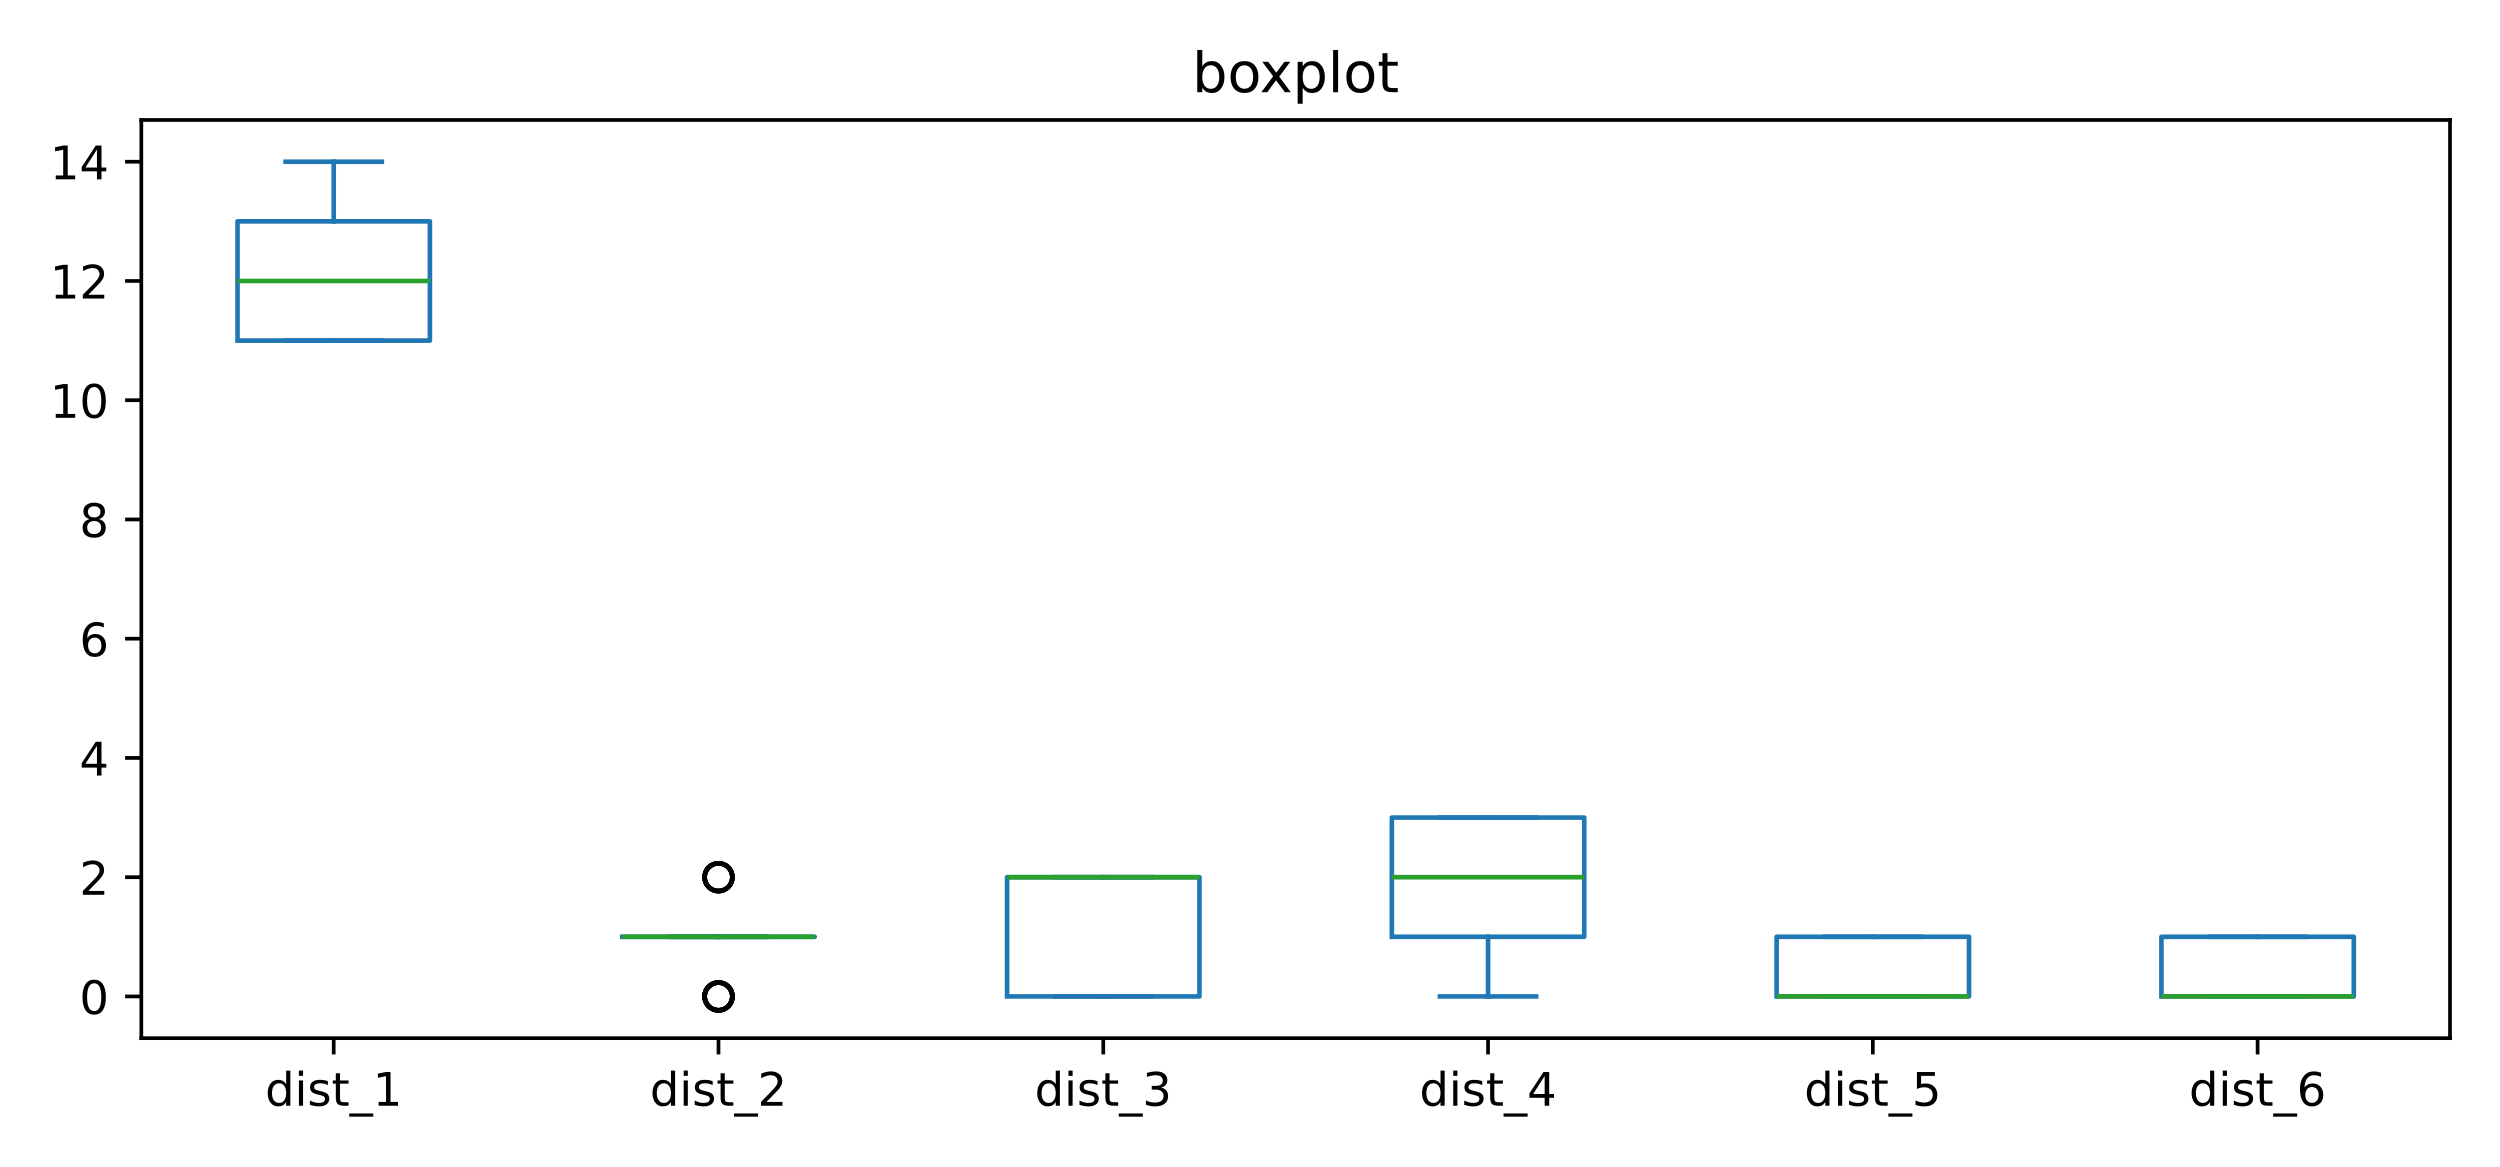
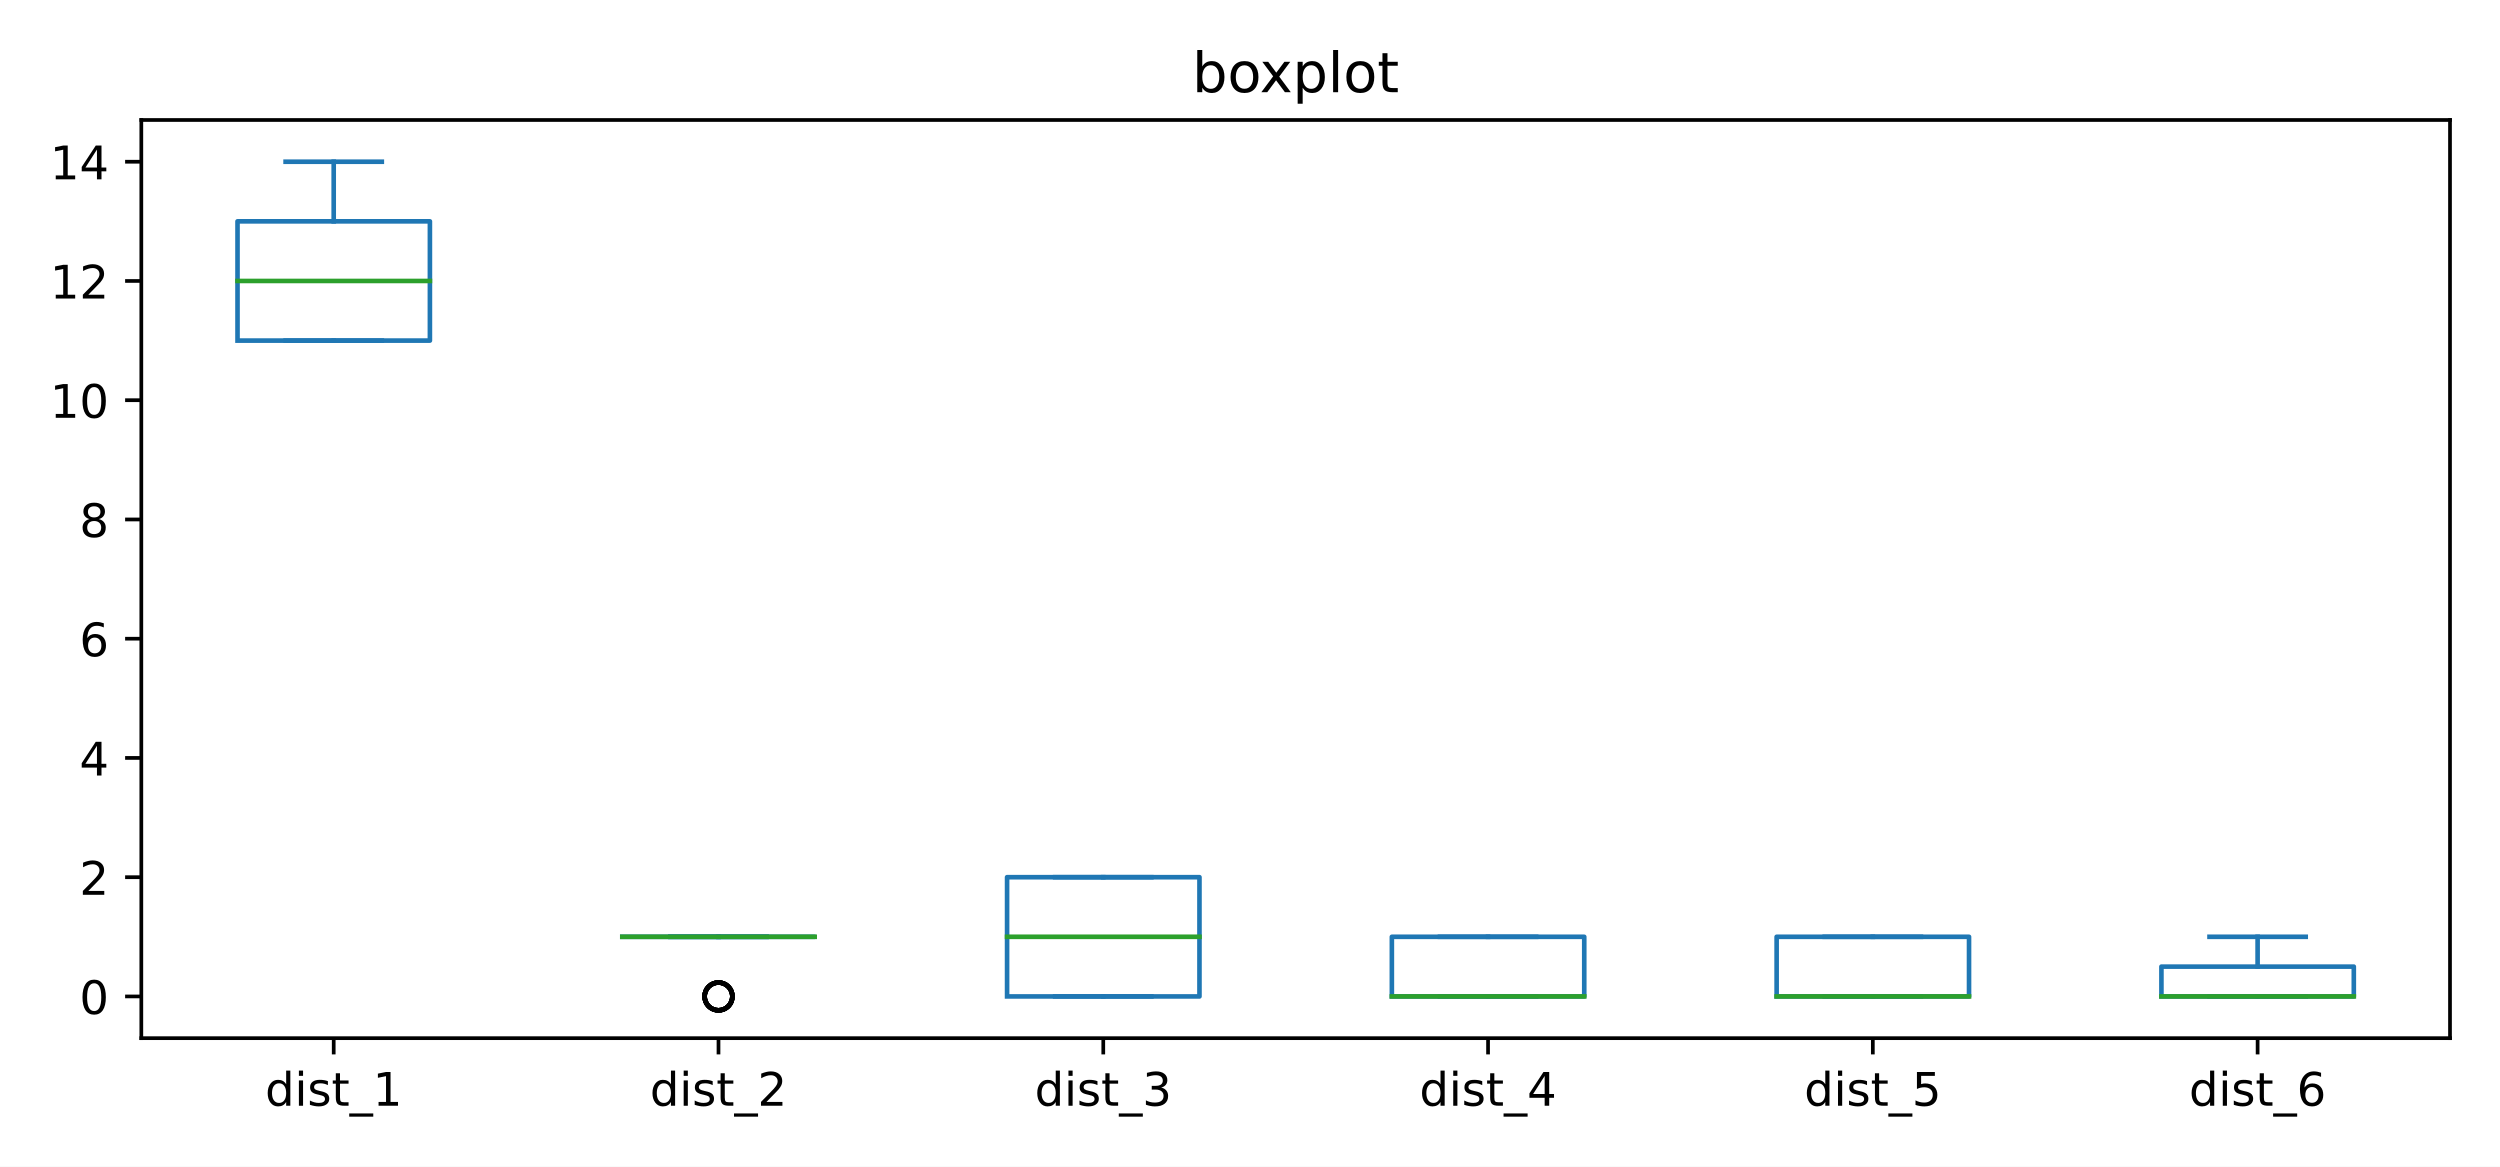
<svg xmlns="http://www.w3.org/2000/svg" xmlns:xlink="http://www.w3.org/1999/xlink" width="540pt" height="252pt" viewBox="0 0 540 252" version="1.1">
  <defs>
    <style type="text/css">*{stroke-linejoin: round; stroke-linecap: butt}</style>
  </defs>
  <g id="figure_1">
    <g id="patch_1">
      <path d="M 0 252  L 540 252  L 540 0  L 0 0  z " style="fill: #ffffff" />
    </g>
    <g id="axes_1">
      <g id="patch_2">
        <path d="M 30.525 224.244  L 529.2 224.244  L 529.2 25.918  L 30.525 25.918  z " style="fill: #ffffff" />
      </g>
      <g id="matplotlib.axis_1">
        <g id="xtick_1">
          <g id="line2d_1">
            <defs>
-               <path id="m864d21c7eb" d="M 0 0  L 0 3.5  " style="stroke: #000000; stroke-width: 0.8" />
+               <path id="mbe0ed9f014" d="M 0 0  L 0 3.5  " style="stroke: #000000; stroke-width: 0.8" />
            </defs>
            <g>
-               <use xlink:href="#m864d21c7eb" x="72.081" y="224.244" style="stroke: #000000; stroke-width: 0.8" />
+               <use xlink:href="#mbe0ed9f014" x="72.081" y="224.244" style="stroke: #000000; stroke-width: 0.8" />
            </g>
          </g>
          <g id="text_1">
-             <g transform="translate(57.27188 238.8422) scale(0.1 -0.1)">
+             <g transform="translate(57.27188 238.8422)scale(0.1 -0.1)">
              <defs>
                <path id="DejaVuSans-64" d="M 2906 2969  L 2906 4863  L 3481 4863  L 3481 0  L 2906 0  L 2906 525  Q 2725 213 2448 61  Q 2172 -91 1784 -91  Q 1150 -91 751 415  Q 353 922 353 1747  Q 353 2572 751 3078  Q 1150 3584 1784 3584  Q 2172 3584 2448 3432  Q 2725 3281 2906 2969  z M 947 1747  Q 947 1113 1208 752  Q 1469 391 1925 391  Q 2381 391 2643 752  Q 2906 1113 2906 1747  Q 2906 2381 2643 2742  Q 2381 3103 1925 3103  Q 1469 3103 1208 2742  Q 947 2381 947 1747  z " transform="scale(0.015625)" />
                <path id="DejaVuSans-69" d="M 603 3500  L 1178 3500  L 1178 0  L 603 0  L 603 3500  z M 603 4863  L 1178 4863  L 1178 4134  L 603 4134  L 603 4863  z " transform="scale(0.015625)" />
                <path id="DejaVuSans-73" d="M 2834 3397  L 2834 2853  Q 2591 2978 2328 3040  Q 2066 3103 1784 3103  Q 1356 3103 1142 2972  Q 928 2841 928 2578  Q 928 2378 1081 2264  Q 1234 2150 1697 2047  L 1894 2003  Q 2506 1872 2764 1633  Q 3022 1394 3022 966  Q 3022 478 2636 193  Q 2250 -91 1575 -91  Q 1294 -91 989 -36  Q 684 19 347 128  L 347 722  Q 666 556 975 473  Q 1284 391 1588 391  Q 1994 391 2212 530  Q 2431 669 2431 922  Q 2431 1156 2273 1281  Q 2116 1406 1581 1522  L 1381 1569  Q 847 1681 609 1914  Q 372 2147 372 2553  Q 372 3047 722 3315  Q 1072 3584 1716 3584  Q 2034 3584 2315 3537  Q 2597 3491 2834 3397  z " transform="scale(0.015625)" />
                <path id="DejaVuSans-74" d="M 1172 4494  L 1172 3500  L 2356 3500  L 2356 3053  L 1172 3053  L 1172 1153  Q 1172 725 1289 603  Q 1406 481 1766 481  L 2356 481  L 2356 0  L 1766 0  Q 1100 0 847 248  Q 594 497 594 1153  L 594 3053  L 172 3053  L 172 3500  L 594 3500  L 594 4494  L 1172 4494  z " transform="scale(0.015625)" />
                <path id="DejaVuSans-5f" d="M 3263 -1063  L 3263 -1509  L -63 -1509  L -63 -1063  L 3263 -1063  z " transform="scale(0.015625)" />
                <path id="DejaVuSans-31" d="M 794 531  L 1825 531  L 1825 4091  L 703 3866  L 703 4441  L 1819 4666  L 2450 4666  L 2450 531  L 3481 531  L 3481 0  L 794 0  L 794 531  z " transform="scale(0.015625)" />
              </defs>
              <use xlink:href="#DejaVuSans-64" />
              <use xlink:href="#DejaVuSans-69" x="63.477" />
              <use xlink:href="#DejaVuSans-73" x="91.26" />
              <use xlink:href="#DejaVuSans-74" x="143.359" />
              <use xlink:href="#DejaVuSans-5f" x="182.568" />
              <use xlink:href="#DejaVuSans-31" x="232.568" />
            </g>
          </g>
        </g>
        <g id="xtick_2">
          <g id="line2d_2">
            <g>
-               <use xlink:href="#m864d21c7eb" x="155.194" y="224.244" style="stroke: #000000; stroke-width: 0.8" />
+               <use xlink:href="#mbe0ed9f014" x="155.194" y="224.244" style="stroke: #000000; stroke-width: 0.8" />
            </g>
          </g>
          <g id="text_2">
-             <g transform="translate(140.3844 238.8422) scale(0.1 -0.1)">
+             <g transform="translate(140.3844 238.8422)scale(0.1 -0.1)">
              <defs>
                <path id="DejaVuSans-32" d="M 1228 531  L 3431 531  L 3431 0  L 469 0  L 469 531  Q 828 903 1448 1529  Q 2069 2156 2228 2338  Q 2531 2678 2651 2914  Q 2772 3150 2772 3378  Q 2772 3750 2511 3984  Q 2250 4219 1831 4219  Q 1534 4219 1204 4116  Q 875 4013 500 3803  L 500 4441  Q 881 4594 1212 4672  Q 1544 4750 1819 4750  Q 2544 4750 2975 4387  Q 3406 4025 3406 3419  Q 3406 3131 3298 2873  Q 3191 2616 2906 2266  Q 2828 2175 2409 1742  Q 1991 1309 1228 531  z " transform="scale(0.015625)" />
              </defs>
              <use xlink:href="#DejaVuSans-64" />
              <use xlink:href="#DejaVuSans-69" x="63.477" />
              <use xlink:href="#DejaVuSans-73" x="91.26" />
              <use xlink:href="#DejaVuSans-74" x="143.359" />
              <use xlink:href="#DejaVuSans-5f" x="182.568" />
              <use xlink:href="#DejaVuSans-32" x="232.568" />
            </g>
          </g>
        </g>
        <g id="xtick_3">
          <g id="line2d_3">
            <g>
-               <use xlink:href="#m864d21c7eb" x="238.306" y="224.244" style="stroke: #000000; stroke-width: 0.8" />
+               <use xlink:href="#mbe0ed9f014" x="238.306" y="224.244" style="stroke: #000000; stroke-width: 0.8" />
            </g>
          </g>
          <g id="text_3">
-             <g transform="translate(223.4969 238.8422) scale(0.1 -0.1)">
+             <g transform="translate(223.4969 238.8422)scale(0.1 -0.1)">
              <defs>
                <path id="DejaVuSans-33" d="M 2597 2516  Q 3050 2419 3304 2112  Q 3559 1806 3559 1356  Q 3559 666 3084 287  Q 2609 -91 1734 -91  Q 1441 -91 1130 -33  Q 819 25 488 141  L 488 750  Q 750 597 1062 519  Q 1375 441 1716 441  Q 2309 441 2620 675  Q 2931 909 2931 1356  Q 2931 1769 2642 2001  Q 2353 2234 1838 2234  L 1294 2234  L 1294 2753  L 1863 2753  Q 2328 2753 2575 2939  Q 2822 3125 2822 3475  Q 2822 3834 2567 4026  Q 2313 4219 1838 4219  Q 1578 4219 1281 4162  Q 984 4106 628 3988  L 628 4550  Q 988 4650 1302 4700  Q 1616 4750 1894 4750  Q 2613 4750 3031 4423  Q 3450 4097 3450 3541  Q 3450 3153 3228 2886  Q 3006 2619 2597 2516  z " transform="scale(0.015625)" />
              </defs>
              <use xlink:href="#DejaVuSans-64" />
              <use xlink:href="#DejaVuSans-69" x="63.477" />
              <use xlink:href="#DejaVuSans-73" x="91.26" />
              <use xlink:href="#DejaVuSans-74" x="143.359" />
              <use xlink:href="#DejaVuSans-5f" x="182.568" />
              <use xlink:href="#DejaVuSans-33" x="232.568" />
            </g>
          </g>
        </g>
        <g id="xtick_4">
          <g id="line2d_4">
            <g>
-               <use xlink:href="#m864d21c7eb" x="321.419" y="224.244" style="stroke: #000000; stroke-width: 0.8" />
+               <use xlink:href="#mbe0ed9f014" x="321.419" y="224.244" style="stroke: #000000; stroke-width: 0.8" />
            </g>
          </g>
          <g id="text_4">
-             <g transform="translate(306.6094 238.8422) scale(0.1 -0.1)">
+             <g transform="translate(306.6094 238.8422)scale(0.1 -0.1)">
              <defs>
                <path id="DejaVuSans-34" d="M 2419 4116  L 825 1625  L 2419 1625  L 2419 4116  z M 2253 4666  L 3047 4666  L 3047 1625  L 3713 1625  L 3713 1100  L 3047 1100  L 3047 0  L 2419 0  L 2419 1100  L 313 1100  L 313 1709  L 2253 4666  z " transform="scale(0.015625)" />
              </defs>
              <use xlink:href="#DejaVuSans-64" />
              <use xlink:href="#DejaVuSans-69" x="63.477" />
              <use xlink:href="#DejaVuSans-73" x="91.26" />
              <use xlink:href="#DejaVuSans-74" x="143.359" />
              <use xlink:href="#DejaVuSans-5f" x="182.568" />
              <use xlink:href="#DejaVuSans-34" x="232.568" />
            </g>
          </g>
        </g>
        <g id="xtick_5">
          <g id="line2d_5">
            <g>
-               <use xlink:href="#m864d21c7eb" x="404.531" y="224.244" style="stroke: #000000; stroke-width: 0.8" />
+               <use xlink:href="#mbe0ed9f014" x="404.531" y="224.244" style="stroke: #000000; stroke-width: 0.8" />
            </g>
          </g>
          <g id="text_5">
-             <g transform="translate(389.7219 238.8422) scale(0.1 -0.1)">
+             <g transform="translate(389.7219 238.8422)scale(0.1 -0.1)">
              <defs>
                <path id="DejaVuSans-35" d="M 691 4666  L 3169 4666  L 3169 4134  L 1269 4134  L 1269 2991  Q 1406 3038 1543 3061  Q 1681 3084 1819 3084  Q 2600 3084 3056 2656  Q 3513 2228 3513 1497  Q 3513 744 3044 326  Q 2575 -91 1722 -91  Q 1428 -91 1123 -41  Q 819 9 494 109  L 494 744  Q 775 591 1075 516  Q 1375 441 1709 441  Q 2250 441 2565 725  Q 2881 1009 2881 1497  Q 2881 1984 2565 2268  Q 2250 2553 1709 2553  Q 1456 2553 1204 2497  Q 953 2441 691 2322  L 691 4666  z " transform="scale(0.015625)" />
              </defs>
              <use xlink:href="#DejaVuSans-64" />
              <use xlink:href="#DejaVuSans-69" x="63.477" />
              <use xlink:href="#DejaVuSans-73" x="91.26" />
              <use xlink:href="#DejaVuSans-74" x="143.359" />
              <use xlink:href="#DejaVuSans-5f" x="182.568" />
              <use xlink:href="#DejaVuSans-35" x="232.568" />
            </g>
          </g>
        </g>
        <g id="xtick_6">
          <g id="line2d_6">
            <g>
-               <use xlink:href="#m864d21c7eb" x="487.644" y="224.244" style="stroke: #000000; stroke-width: 0.8" />
+               <use xlink:href="#mbe0ed9f014" x="487.644" y="224.244" style="stroke: #000000; stroke-width: 0.8" />
            </g>
          </g>
          <g id="text_6">
-             <g transform="translate(472.8344 238.8422) scale(0.1 -0.1)">
+             <g transform="translate(472.8344 238.8422)scale(0.1 -0.1)">
              <defs>
                <path id="DejaVuSans-36" d="M 2113 2584  Q 1688 2584 1439 2293  Q 1191 2003 1191 1497  Q 1191 994 1439 701  Q 1688 409 2113 409  Q 2538 409 2786 701  Q 3034 994 3034 1497  Q 3034 2003 2786 2293  Q 2538 2584 2113 2584  z M 3366 4563  L 3366 3988  Q 3128 4100 2886 4159  Q 2644 4219 2406 4219  Q 1781 4219 1451 3797  Q 1122 3375 1075 2522  Q 1259 2794 1537 2939  Q 1816 3084 2150 3084  Q 2853 3084 3261 2657  Q 3669 2231 3669 1497  Q 3669 778 3244 343  Q 2819 -91 2113 -91  Q 1303 -91 875 529  Q 447 1150 447 2328  Q 447 3434 972 4092  Q 1497 4750 2381 4750  Q 2619 4750 2861 4703  Q 3103 4656 3366 4563  z " transform="scale(0.015625)" />
              </defs>
              <use xlink:href="#DejaVuSans-64" />
              <use xlink:href="#DejaVuSans-69" x="63.477" />
              <use xlink:href="#DejaVuSans-73" x="91.26" />
              <use xlink:href="#DejaVuSans-74" x="143.359" />
              <use xlink:href="#DejaVuSans-5f" x="182.568" />
              <use xlink:href="#DejaVuSans-36" x="232.568" />
            </g>
          </g>
        </g>
      </g>
      <g id="matplotlib.axis_2">
        <g id="ytick_1">
          <g id="line2d_7">
            <defs>
-               <path id="m00c1f49917" d="M 0 0  L -3.5 0  " style="stroke: #000000; stroke-width: 0.8" />
+               <path id="m1250ac655b" d="M 0 0  L -3.5 0  " style="stroke: #000000; stroke-width: 0.8" />
            </defs>
            <g>
-               <use xlink:href="#m00c1f49917" x="30.525" y="215.229" style="stroke: #000000; stroke-width: 0.8" />
+               <use xlink:href="#m1250ac655b" x="30.525" y="215.229" style="stroke: #000000; stroke-width: 0.8" />
            </g>
          </g>
          <g id="text_7">
-             <g transform="translate(17.1625 219.0282) scale(0.1 -0.1)">
+             <g transform="translate(17.1625 219.0282)scale(0.1 -0.1)">
              <defs>
                <path id="DejaVuSans-30" d="M 2034 4250  Q 1547 4250 1301 3770  Q 1056 3291 1056 2328  Q 1056 1369 1301 889  Q 1547 409 2034 409  Q 2525 409 2770 889  Q 3016 1369 3016 2328  Q 3016 3291 2770 3770  Q 2525 4250 2034 4250  z M 2034 4750  Q 2819 4750 3233 4129  Q 3647 3509 3647 2328  Q 3647 1150 3233 529  Q 2819 -91 2034 -91  Q 1250 -91 836 529  Q 422 1150 422 2328  Q 422 3509 836 4129  Q 1250 4750 2034 4750  z " transform="scale(0.015625)" />
              </defs>
              <use xlink:href="#DejaVuSans-30" />
            </g>
          </g>
        </g>
        <g id="ytick_2">
          <g id="line2d_8">
            <g>
-               <use xlink:href="#m00c1f49917" x="30.525" y="189.472" style="stroke: #000000; stroke-width: 0.8" />
+               <use xlink:href="#m1250ac655b" x="30.525" y="189.472" style="stroke: #000000; stroke-width: 0.8" />
            </g>
          </g>
          <g id="text_8">
-             <g transform="translate(17.1625 193.2716) scale(0.1 -0.1)">
+             <g transform="translate(17.1625 193.2716)scale(0.1 -0.1)">
              <use xlink:href="#DejaVuSans-32" />
            </g>
          </g>
        </g>
        <g id="ytick_3">
          <g id="line2d_9">
            <g>
-               <use xlink:href="#m00c1f49917" x="30.525" y="163.716" style="stroke: #000000; stroke-width: 0.8" />
+               <use xlink:href="#m1250ac655b" x="30.525" y="163.716" style="stroke: #000000; stroke-width: 0.8" />
            </g>
          </g>
          <g id="text_9">
-             <g transform="translate(17.1625 167.515) scale(0.1 -0.1)">
+             <g transform="translate(17.1625 167.515)scale(0.1 -0.1)">
              <use xlink:href="#DejaVuSans-34" />
            </g>
          </g>
        </g>
        <g id="ytick_4">
          <g id="line2d_10">
            <g>
-               <use xlink:href="#m00c1f49917" x="30.525" y="137.959" style="stroke: #000000; stroke-width: 0.8" />
+               <use xlink:href="#m1250ac655b" x="30.525" y="137.959" style="stroke: #000000; stroke-width: 0.8" />
            </g>
          </g>
          <g id="text_10">
-             <g transform="translate(17.1625 141.7584) scale(0.1 -0.1)">
+             <g transform="translate(17.1625 141.7584)scale(0.1 -0.1)">
              <use xlink:href="#DejaVuSans-36" />
            </g>
          </g>
        </g>
        <g id="ytick_5">
          <g id="line2d_11">
            <g>
-               <use xlink:href="#m00c1f49917" x="30.525" y="112.203" style="stroke: #000000; stroke-width: 0.8" />
+               <use xlink:href="#m1250ac655b" x="30.525" y="112.203" style="stroke: #000000; stroke-width: 0.8" />
            </g>
          </g>
          <g id="text_11">
-             <g transform="translate(17.1625 116.0019) scale(0.1 -0.1)">
+             <g transform="translate(17.1625 116.0019)scale(0.1 -0.1)">
              <defs>
                <path id="DejaVuSans-38" d="M 2034 2216  Q 1584 2216 1326 1975  Q 1069 1734 1069 1313  Q 1069 891 1326 650  Q 1584 409 2034 409  Q 2484 409 2743 651  Q 3003 894 3003 1313  Q 3003 1734 2745 1975  Q 2488 2216 2034 2216  z M 1403 2484  Q 997 2584 770 2862  Q 544 3141 544 3541  Q 544 4100 942 4425  Q 1341 4750 2034 4750  Q 2731 4750 3128 4425  Q 3525 4100 3525 3541  Q 3525 3141 3298 2862  Q 3072 2584 2669 2484  Q 3125 2378 3379 2068  Q 3634 1759 3634 1313  Q 3634 634 3220 271  Q 2806 -91 2034 -91  Q 1263 -91 848 271  Q 434 634 434 1313  Q 434 1759 690 2068  Q 947 2378 1403 2484  z M 1172 3481  Q 1172 3119 1398 2916  Q 1625 2713 2034 2713  Q 2441 2713 2670 2916  Q 2900 3119 2900 3481  Q 2900 3844 2670 4047  Q 2441 4250 2034 4250  Q 1625 4250 1398 4047  Q 1172 3844 1172 3481  z " transform="scale(0.015625)" />
              </defs>
              <use xlink:href="#DejaVuSans-38" />
            </g>
          </g>
        </g>
        <g id="ytick_6">
          <g id="line2d_12">
            <g>
-               <use xlink:href="#m00c1f49917" x="30.525" y="86.446" style="stroke: #000000; stroke-width: 0.8" />
+               <use xlink:href="#m1250ac655b" x="30.525" y="86.446" style="stroke: #000000; stroke-width: 0.8" />
            </g>
          </g>
          <g id="text_12">
-             <g transform="translate(10.8 90.24529) scale(0.1 -0.1)">
+             <g transform="translate(10.8 90.24529)scale(0.1 -0.1)">
              <use xlink:href="#DejaVuSans-31" />
              <use xlink:href="#DejaVuSans-30" x="63.623" />
            </g>
          </g>
        </g>
        <g id="ytick_7">
          <g id="line2d_13">
            <g>
-               <use xlink:href="#m00c1f49917" x="30.525" y="60.69" style="stroke: #000000; stroke-width: 0.8" />
+               <use xlink:href="#m1250ac655b" x="30.525" y="60.69" style="stroke: #000000; stroke-width: 0.8" />
            </g>
          </g>
          <g id="text_13">
-             <g transform="translate(10.8 64.48872) scale(0.1 -0.1)">
+             <g transform="translate(10.8 64.48872)scale(0.1 -0.1)">
              <use xlink:href="#DejaVuSans-31" />
              <use xlink:href="#DejaVuSans-32" x="63.623" />
            </g>
          </g>
        </g>
        <g id="ytick_8">
          <g id="line2d_14">
            <g>
-               <use xlink:href="#m00c1f49917" x="30.525" y="34.933" style="stroke: #000000; stroke-width: 0.8" />
+               <use xlink:href="#m1250ac655b" x="30.525" y="34.933" style="stroke: #000000; stroke-width: 0.8" />
            </g>
          </g>
          <g id="text_14">
-             <g transform="translate(10.8 38.73215) scale(0.1 -0.1)">
+             <g transform="translate(10.8 38.73215)scale(0.1 -0.1)">
              <use xlink:href="#DejaVuSans-31" />
              <use xlink:href="#DejaVuSans-34" x="63.623" />
            </g>
          </g>
        </g>
      </g>
      <g id="line2d_15">
-         <path d="M 51.303 73.568  L 92.859 73.568  L 92.859 47.811  L 51.303 47.811  L 51.303 73.568  " clip-path="url(#p7a21f13dde)" style="fill: none; stroke: #1f77b4; stroke-linecap: square" />
+         <path d="M 51.303 73.568  L 92.859 73.568  L 92.859 47.811  L 51.303 47.811  L 51.303 73.568  " clip-path="url(#p4bbb1ce5cd)" style="fill: none; stroke: #1f77b4; stroke-linecap: square" />
      </g>
      <g id="line2d_16">
-         <path d="M 72.081 73.568  L 72.081 73.568  " clip-path="url(#p7a21f13dde)" style="fill: none; stroke: #1f77b4; stroke-linecap: square" />
+         <path d="M 72.081 73.568  L 72.081 73.568  " clip-path="url(#p4bbb1ce5cd)" style="fill: none; stroke: #1f77b4; stroke-linecap: square" />
      </g>
      <g id="line2d_17">
-         <path d="M 72.081 47.811  L 72.081 34.933  " clip-path="url(#p7a21f13dde)" style="fill: none; stroke: #1f77b4; stroke-linecap: square" />
+         <path d="M 72.081 47.811  L 72.081 34.933  " clip-path="url(#p4bbb1ce5cd)" style="fill: none; stroke: #1f77b4; stroke-linecap: square" />
      </g>
      <g id="line2d_18">
-         <path d="M 61.692 73.568  L 82.47 73.568  " clip-path="url(#p7a21f13dde)" style="fill: none; stroke: #1f77b4; stroke-linecap: square" />
+         <path d="M 61.692 73.568  L 82.47 73.568  " clip-path="url(#p4bbb1ce5cd)" style="fill: none; stroke: #1f77b4; stroke-linecap: square" />
      </g>
      <g id="line2d_19">
-         <path d="M 61.692 34.933  L 82.47 34.933  " clip-path="url(#p7a21f13dde)" style="fill: none; stroke: #1f77b4; stroke-linecap: square" />
+         <path d="M 61.692 34.933  L 82.47 34.933  " clip-path="url(#p4bbb1ce5cd)" style="fill: none; stroke: #1f77b4; stroke-linecap: square" />
      </g>
      <g id="line2d_20" />
      <g id="line2d_21">
-         <path d="M 134.416 202.351  L 175.972 202.351  L 175.972 202.351  L 134.416 202.351  L 134.416 202.351  " clip-path="url(#p7a21f13dde)" style="fill: none; stroke: #1f77b4; stroke-linecap: square" />
+         <path d="M 134.416 202.351  L 175.972 202.351  L 175.972 202.351  L 134.416 202.351  L 134.416 202.351  " clip-path="url(#p4bbb1ce5cd)" style="fill: none; stroke: #1f77b4; stroke-linecap: square" />
      </g>
      <g id="line2d_22">
-         <path d="M 155.194 202.351  L 155.194 202.351  " clip-path="url(#p7a21f13dde)" style="fill: none; stroke: #1f77b4; stroke-linecap: square" />
+         <path d="M 155.194 202.351  L 155.194 202.351  " clip-path="url(#p4bbb1ce5cd)" style="fill: none; stroke: #1f77b4; stroke-linecap: square" />
      </g>
      <g id="line2d_23">
-         <path d="M 155.194 202.351  L 155.194 202.351  " clip-path="url(#p7a21f13dde)" style="fill: none; stroke: #1f77b4; stroke-linecap: square" />
+         <path d="M 155.194 202.351  L 155.194 202.351  " clip-path="url(#p4bbb1ce5cd)" style="fill: none; stroke: #1f77b4; stroke-linecap: square" />
      </g>
      <g id="line2d_24">
-         <path d="M 144.805 202.351  L 165.583 202.351  " clip-path="url(#p7a21f13dde)" style="fill: none; stroke: #1f77b4; stroke-linecap: square" />
+         <path d="M 144.805 202.351  L 165.583 202.351  " clip-path="url(#p4bbb1ce5cd)" style="fill: none; stroke: #1f77b4; stroke-linecap: square" />
      </g>
      <g id="line2d_25">
-         <path d="M 144.805 202.351  L 165.583 202.351  " clip-path="url(#p7a21f13dde)" style="fill: none; stroke: #1f77b4; stroke-linecap: square" />
+         <path d="M 144.805 202.351  L 165.583 202.351  " clip-path="url(#p4bbb1ce5cd)" style="fill: none; stroke: #1f77b4; stroke-linecap: square" />
      </g>
      <g id="line2d_26">
        <defs>
-           <path id="md747b18784" d="M 0 3  C 0.796 3 1.559 2.684 2.121 2.121  C 2.684 1.559 3 0.796 3 0  C 3 -0.796 2.684 -1.559 2.121 -2.121  C 1.559 -2.684 0.796 -3 0 -3  C -0.796 -3 -1.559 -2.684 -2.121 -2.121  C -2.684 -1.559 -3 -0.796 -3 0  C -3 0.796 -2.684 1.559 -2.121 2.121  C -1.559 2.684 -0.796 3 0 3  z " style="stroke: #000000" />
+           <path id="m397f745912" d="M 0 3  C 0.796 3 1.559 2.684 2.121 2.121  C 2.684 1.559 3 0.796 3 0  C 3 -0.796 2.684 -1.559 2.121 -2.121  C 1.559 -2.684 0.796 -3 0 -3  C -0.796 -3 -1.559 -2.684 -2.121 -2.121  C -2.684 -1.559 -3 -0.796 -3 0  C -3 0.796 -2.684 1.559 -2.121 2.121  C -1.559 2.684 -0.796 3 0 3  z " style="stroke: #000000" />
        </defs>
-         <g clip-path="url(#p7a21f13dde)">
-           <use xlink:href="#md747b18784" x="155.194" y="215.229" style="fill-opacity: 0; stroke: #000000" />
-           <use xlink:href="#md747b18784" x="155.194" y="215.229" style="fill-opacity: 0; stroke: #000000" />
-           <use xlink:href="#md747b18784" x="155.194" y="215.229" style="fill-opacity: 0; stroke: #000000" />
-           <use xlink:href="#md747b18784" x="155.194" y="215.229" style="fill-opacity: 0; stroke: #000000" />
-           <use xlink:href="#md747b18784" x="155.194" y="215.229" style="fill-opacity: 0; stroke: #000000" />
-           <use xlink:href="#md747b18784" x="155.194" y="215.229" style="fill-opacity: 0; stroke: #000000" />
-           <use xlink:href="#md747b18784" x="155.194" y="189.472" style="fill-opacity: 0; stroke: #000000" />
-           <use xlink:href="#md747b18784" x="155.194" y="189.472" style="fill-opacity: 0; stroke: #000000" />
-           <use xlink:href="#md747b18784" x="155.194" y="189.472" style="fill-opacity: 0; stroke: #000000" />
-           <use xlink:href="#md747b18784" x="155.194" y="189.472" style="fill-opacity: 0; stroke: #000000" />
+         <g clip-path="url(#p4bbb1ce5cd)">
+           <use xlink:href="#m397f745912" x="155.194" y="215.229" style="fill-opacity: 0; stroke: #000000" />
+           <use xlink:href="#m397f745912" x="155.194" y="215.229" style="fill-opacity: 0; stroke: #000000" />
+           <use xlink:href="#m397f745912" x="155.194" y="215.229" style="fill-opacity: 0; stroke: #000000" />
+           <use xlink:href="#m397f745912" x="155.194" y="215.229" style="fill-opacity: 0; stroke: #000000" />
+           <use xlink:href="#m397f745912" x="155.194" y="215.229" style="fill-opacity: 0; stroke: #000000" />
+           <use xlink:href="#m397f745912" x="155.194" y="215.229" style="fill-opacity: 0; stroke: #000000" />
        </g>
      </g>
      <g id="line2d_27">
-         <path d="M 217.528 215.229  L 259.084 215.229  L 259.084 189.472  L 217.528 189.472  L 217.528 215.229  " clip-path="url(#p7a21f13dde)" style="fill: none; stroke: #1f77b4; stroke-linecap: square" />
+         <path d="M 217.528 215.229  L 259.084 215.229  L 259.084 189.472  L 217.528 189.472  L 217.528 215.229  " clip-path="url(#p4bbb1ce5cd)" style="fill: none; stroke: #1f77b4; stroke-linecap: square" />
      </g>
      <g id="line2d_28">
-         <path d="M 238.306 215.229  L 238.306 215.229  " clip-path="url(#p7a21f13dde)" style="fill: none; stroke: #1f77b4; stroke-linecap: square" />
+         <path d="M 238.306 215.229  L 238.306 215.229  " clip-path="url(#p4bbb1ce5cd)" style="fill: none; stroke: #1f77b4; stroke-linecap: square" />
      </g>
      <g id="line2d_29">
-         <path d="M 238.306 189.472  L 238.306 189.472  " clip-path="url(#p7a21f13dde)" style="fill: none; stroke: #1f77b4; stroke-linecap: square" />
+         <path d="M 238.306 189.472  L 238.306 189.472  " clip-path="url(#p4bbb1ce5cd)" style="fill: none; stroke: #1f77b4; stroke-linecap: square" />
      </g>
      <g id="line2d_30">
-         <path d="M 227.917 215.229  L 248.695 215.229  " clip-path="url(#p7a21f13dde)" style="fill: none; stroke: #1f77b4; stroke-linecap: square" />
+         <path d="M 227.917 215.229  L 248.695 215.229  " clip-path="url(#p4bbb1ce5cd)" style="fill: none; stroke: #1f77b4; stroke-linecap: square" />
      </g>
      <g id="line2d_31">
-         <path d="M 227.917 189.472  L 248.695 189.472  " clip-path="url(#p7a21f13dde)" style="fill: none; stroke: #1f77b4; stroke-linecap: square" />
+         <path d="M 227.917 189.472  L 248.695 189.472  " clip-path="url(#p4bbb1ce5cd)" style="fill: none; stroke: #1f77b4; stroke-linecap: square" />
      </g>
      <g id="line2d_32" />
      <g id="line2d_33">
-         <path d="M 300.641 202.351  L 342.197 202.351  L 342.197 176.594  L 300.641 176.594  L 300.641 202.351  " clip-path="url(#p7a21f13dde)" style="fill: none; stroke: #1f77b4; stroke-linecap: square" />
+         <path d="M 300.641 215.229  L 342.197 215.229  L 342.197 202.351  L 300.641 202.351  L 300.641 215.229  " clip-path="url(#p4bbb1ce5cd)" style="fill: none; stroke: #1f77b4; stroke-linecap: square" />
      </g>
      <g id="line2d_34">
-         <path d="M 321.419 202.351  L 321.419 215.229  " clip-path="url(#p7a21f13dde)" style="fill: none; stroke: #1f77b4; stroke-linecap: square" />
+         <path d="M 321.419 215.229  L 321.419 215.229  " clip-path="url(#p4bbb1ce5cd)" style="fill: none; stroke: #1f77b4; stroke-linecap: square" />
      </g>
      <g id="line2d_35">
-         <path d="M 321.419 176.594  L 321.419 176.594  " clip-path="url(#p7a21f13dde)" style="fill: none; stroke: #1f77b4; stroke-linecap: square" />
+         <path d="M 321.419 202.351  L 321.419 202.351  " clip-path="url(#p4bbb1ce5cd)" style="fill: none; stroke: #1f77b4; stroke-linecap: square" />
      </g>
      <g id="line2d_36">
-         <path d="M 311.03 215.229  L 331.808 215.229  " clip-path="url(#p7a21f13dde)" style="fill: none; stroke: #1f77b4; stroke-linecap: square" />
+         <path d="M 311.03 215.229  L 331.808 215.229  " clip-path="url(#p4bbb1ce5cd)" style="fill: none; stroke: #1f77b4; stroke-linecap: square" />
      </g>
      <g id="line2d_37">
-         <path d="M 311.03 176.594  L 331.808 176.594  " clip-path="url(#p7a21f13dde)" style="fill: none; stroke: #1f77b4; stroke-linecap: square" />
+         <path d="M 311.03 202.351  L 331.808 202.351  " clip-path="url(#p4bbb1ce5cd)" style="fill: none; stroke: #1f77b4; stroke-linecap: square" />
      </g>
      <g id="line2d_38" />
      <g id="line2d_39">
-         <path d="M 383.753 215.229  L 425.309 215.229  L 425.309 202.351  L 383.753 202.351  L 383.753 215.229  " clip-path="url(#p7a21f13dde)" style="fill: none; stroke: #1f77b4; stroke-linecap: square" />
+         <path d="M 383.753 215.229  L 425.309 215.229  L 425.309 202.351  L 383.753 202.351  L 383.753 215.229  " clip-path="url(#p4bbb1ce5cd)" style="fill: none; stroke: #1f77b4; stroke-linecap: square" />
      </g>
      <g id="line2d_40">
-         <path d="M 404.531 215.229  L 404.531 215.229  " clip-path="url(#p7a21f13dde)" style="fill: none; stroke: #1f77b4; stroke-linecap: square" />
+         <path d="M 404.531 215.229  L 404.531 215.229  " clip-path="url(#p4bbb1ce5cd)" style="fill: none; stroke: #1f77b4; stroke-linecap: square" />
      </g>
      <g id="line2d_41">
-         <path d="M 404.531 202.351  L 404.531 202.351  " clip-path="url(#p7a21f13dde)" style="fill: none; stroke: #1f77b4; stroke-linecap: square" />
+         <path d="M 404.531 202.351  L 404.531 202.351  " clip-path="url(#p4bbb1ce5cd)" style="fill: none; stroke: #1f77b4; stroke-linecap: square" />
      </g>
      <g id="line2d_42">
-         <path d="M 394.142 215.229  L 414.92 215.229  " clip-path="url(#p7a21f13dde)" style="fill: none; stroke: #1f77b4; stroke-linecap: square" />
+         <path d="M 394.142 215.229  L 414.92 215.229  " clip-path="url(#p4bbb1ce5cd)" style="fill: none; stroke: #1f77b4; stroke-linecap: square" />
      </g>
      <g id="line2d_43">
-         <path d="M 394.142 202.351  L 414.92 202.351  " clip-path="url(#p7a21f13dde)" style="fill: none; stroke: #1f77b4; stroke-linecap: square" />
+         <path d="M 394.142 202.351  L 414.92 202.351  " clip-path="url(#p4bbb1ce5cd)" style="fill: none; stroke: #1f77b4; stroke-linecap: square" />
      </g>
      <g id="line2d_44" />
      <g id="line2d_45">
-         <path d="M 466.866 215.229  L 508.422 215.229  L 508.422 202.351  L 466.866 202.351  L 466.866 215.229  " clip-path="url(#p7a21f13dde)" style="fill: none; stroke: #1f77b4; stroke-linecap: square" />
+         <path d="M 466.866 215.229  L 508.422 215.229  L 508.422 208.79  L 466.866 208.79  L 466.866 215.229  " clip-path="url(#p4bbb1ce5cd)" style="fill: none; stroke: #1f77b4; stroke-linecap: square" />
      </g>
      <g id="line2d_46">
-         <path d="M 487.644 215.229  L 487.644 215.229  " clip-path="url(#p7a21f13dde)" style="fill: none; stroke: #1f77b4; stroke-linecap: square" />
+         <path d="M 487.644 215.229  L 487.644 215.229  " clip-path="url(#p4bbb1ce5cd)" style="fill: none; stroke: #1f77b4; stroke-linecap: square" />
      </g>
      <g id="line2d_47">
-         <path d="M 487.644 202.351  L 487.644 202.351  " clip-path="url(#p7a21f13dde)" style="fill: none; stroke: #1f77b4; stroke-linecap: square" />
+         <path d="M 487.644 208.79  L 487.644 202.351  " clip-path="url(#p4bbb1ce5cd)" style="fill: none; stroke: #1f77b4; stroke-linecap: square" />
      </g>
      <g id="line2d_48">
-         <path d="M 477.255 215.229  L 498.033 215.229  " clip-path="url(#p7a21f13dde)" style="fill: none; stroke: #1f77b4; stroke-linecap: square" />
+         <path d="M 477.255 215.229  L 498.033 215.229  " clip-path="url(#p4bbb1ce5cd)" style="fill: none; stroke: #1f77b4; stroke-linecap: square" />
      </g>
      <g id="line2d_49">
-         <path d="M 477.255 202.351  L 498.033 202.351  " clip-path="url(#p7a21f13dde)" style="fill: none; stroke: #1f77b4; stroke-linecap: square" />
+         <path d="M 477.255 202.351  L 498.033 202.351  " clip-path="url(#p4bbb1ce5cd)" style="fill: none; stroke: #1f77b4; stroke-linecap: square" />
      </g>
      <g id="line2d_50" />
      <g id="line2d_51">
-         <path d="M 51.303 60.69  L 92.859 60.69  " clip-path="url(#p7a21f13dde)" style="fill: none; stroke: #2ca02c" />
+         <path d="M 51.303 60.69  L 92.859 60.69  " clip-path="url(#p4bbb1ce5cd)" style="fill: none; stroke: #2ca02c; stroke-linecap: square" />
      </g>
      <g id="line2d_52">
-         <path d="M 134.416 202.351  L 175.972 202.351  " clip-path="url(#p7a21f13dde)" style="fill: none; stroke: #2ca02c" />
+         <path d="M 134.416 202.351  L 175.972 202.351  " clip-path="url(#p4bbb1ce5cd)" style="fill: none; stroke: #2ca02c; stroke-linecap: square" />
      </g>
      <g id="line2d_53">
-         <path d="M 217.528 189.472  L 259.084 189.472  " clip-path="url(#p7a21f13dde)" style="fill: none; stroke: #2ca02c" />
+         <path d="M 217.528 202.351  L 259.084 202.351  " clip-path="url(#p4bbb1ce5cd)" style="fill: none; stroke: #2ca02c; stroke-linecap: square" />
      </g>
      <g id="line2d_54">
-         <path d="M 300.641 189.472  L 342.197 189.472  " clip-path="url(#p7a21f13dde)" style="fill: none; stroke: #2ca02c" />
+         <path d="M 300.641 215.229  L 342.197 215.229  " clip-path="url(#p4bbb1ce5cd)" style="fill: none; stroke: #2ca02c; stroke-linecap: square" />
      </g>
      <g id="line2d_55">
-         <path d="M 383.753 215.229  L 425.309 215.229  " clip-path="url(#p7a21f13dde)" style="fill: none; stroke: #2ca02c" />
+         <path d="M 383.753 215.229  L 425.309 215.229  " clip-path="url(#p4bbb1ce5cd)" style="fill: none; stroke: #2ca02c; stroke-linecap: square" />
      </g>
      <g id="line2d_56">
-         <path d="M 466.866 215.229  L 508.422 215.229  " clip-path="url(#p7a21f13dde)" style="fill: none; stroke: #2ca02c" />
+         <path d="M 466.866 215.229  L 508.422 215.229  " clip-path="url(#p4bbb1ce5cd)" style="fill: none; stroke: #2ca02c; stroke-linecap: square" />
      </g>
      <g id="patch_3">
        <path d="M 30.525 224.244  L 30.525 25.918  " style="fill: none; stroke: #000000; stroke-width: 0.8; stroke-linejoin: miter; stroke-linecap: square" />
      </g>
      <g id="patch_4">
        <path d="M 529.2 224.244  L 529.2 25.918  " style="fill: none; stroke: #000000; stroke-width: 0.8; stroke-linejoin: miter; stroke-linecap: square" />
      </g>
      <g id="patch_5">
        <path d="M 30.525 224.244  L 529.2 224.244  " style="fill: none; stroke: #000000; stroke-width: 0.8; stroke-linejoin: miter; stroke-linecap: square" />
      </g>
      <g id="patch_6">
        <path d="M 30.525 25.918  L 529.2 25.918  " style="fill: none; stroke: #000000; stroke-width: 0.8; stroke-linejoin: miter; stroke-linecap: square" />
      </g>
      <g id="text_15">
-         <g transform="translate(257.5191 19.91812) scale(0.12 -0.12)">
+         <g transform="translate(257.5191 19.91812)scale(0.12 -0.12)">
          <defs>
            <path id="DejaVuSans-62" d="M 3116 1747  Q 3116 2381 2855 2742  Q 2594 3103 2138 3103  Q 1681 3103 1420 2742  Q 1159 2381 1159 1747  Q 1159 1113 1420 752  Q 1681 391 2138 391  Q 2594 391 2855 752  Q 3116 1113 3116 1747  z M 1159 2969  Q 1341 3281 1617 3432  Q 1894 3584 2278 3584  Q 2916 3584 3314 3078  Q 3713 2572 3713 1747  Q 3713 922 3314 415  Q 2916 -91 2278 -91  Q 1894 -91 1617 61  Q 1341 213 1159 525  L 1159 0  L 581 0  L 581 4863  L 1159 4863  L 1159 2969  z " transform="scale(0.015625)" />
            <path id="DejaVuSans-6f" d="M 1959 3097  Q 1497 3097 1228 2736  Q 959 2375 959 1747  Q 959 1119 1226 758  Q 1494 397 1959 397  Q 2419 397 2687 759  Q 2956 1122 2956 1747  Q 2956 2369 2687 2733  Q 2419 3097 1959 3097  z M 1959 3584  Q 2709 3584 3137 3096  Q 3566 2609 3566 1747  Q 3566 888 3137 398  Q 2709 -91 1959 -91  Q 1206 -91 779 398  Q 353 888 353 1747  Q 353 2609 779 3096  Q 1206 3584 1959 3584  z " transform="scale(0.015625)" />
            <path id="DejaVuSans-78" d="M 3513 3500  L 2247 1797  L 3578 0  L 2900 0  L 1881 1375  L 863 0  L 184 0  L 1544 1831  L 300 3500  L 978 3500  L 1906 2253  L 2834 3500  L 3513 3500  z " transform="scale(0.015625)" />
            <path id="DejaVuSans-70" d="M 1159 525  L 1159 -1331  L 581 -1331  L 581 3500  L 1159 3500  L 1159 2969  Q 1341 3281 1617 3432  Q 1894 3584 2278 3584  Q 2916 3584 3314 3078  Q 3713 2572 3713 1747  Q 3713 922 3314 415  Q 2916 -91 2278 -91  Q 1894 -91 1617 61  Q 1341 213 1159 525  z M 3116 1747  Q 3116 2381 2855 2742  Q 2594 3103 2138 3103  Q 1681 3103 1420 2742  Q 1159 2381 1159 1747  Q 1159 1113 1420 752  Q 1681 391 2138 391  Q 2594 391 2855 752  Q 3116 1113 3116 1747  z " transform="scale(0.015625)" />
            <path id="DejaVuSans-6c" d="M 603 4863  L 1178 4863  L 1178 0  L 603 0  L 603 4863  z " transform="scale(0.015625)" />
          </defs>
          <use xlink:href="#DejaVuSans-62" />
          <use xlink:href="#DejaVuSans-6f" x="63.477" />
          <use xlink:href="#DejaVuSans-78" x="121.533" />
          <use xlink:href="#DejaVuSans-70" x="180.713" />
          <use xlink:href="#DejaVuSans-6c" x="244.189" />
          <use xlink:href="#DejaVuSans-6f" x="271.973" />
          <use xlink:href="#DejaVuSans-74" x="333.154" />
        </g>
      </g>
    </g>
  </g>
  <defs>
-     <clipPath id="p7a21f13dde">
+     <clipPath id="p4bbb1ce5cd">
      <rect x="30.525" y="25.918" width="498.675" height="198.326" />
    </clipPath>
  </defs>
</svg>
